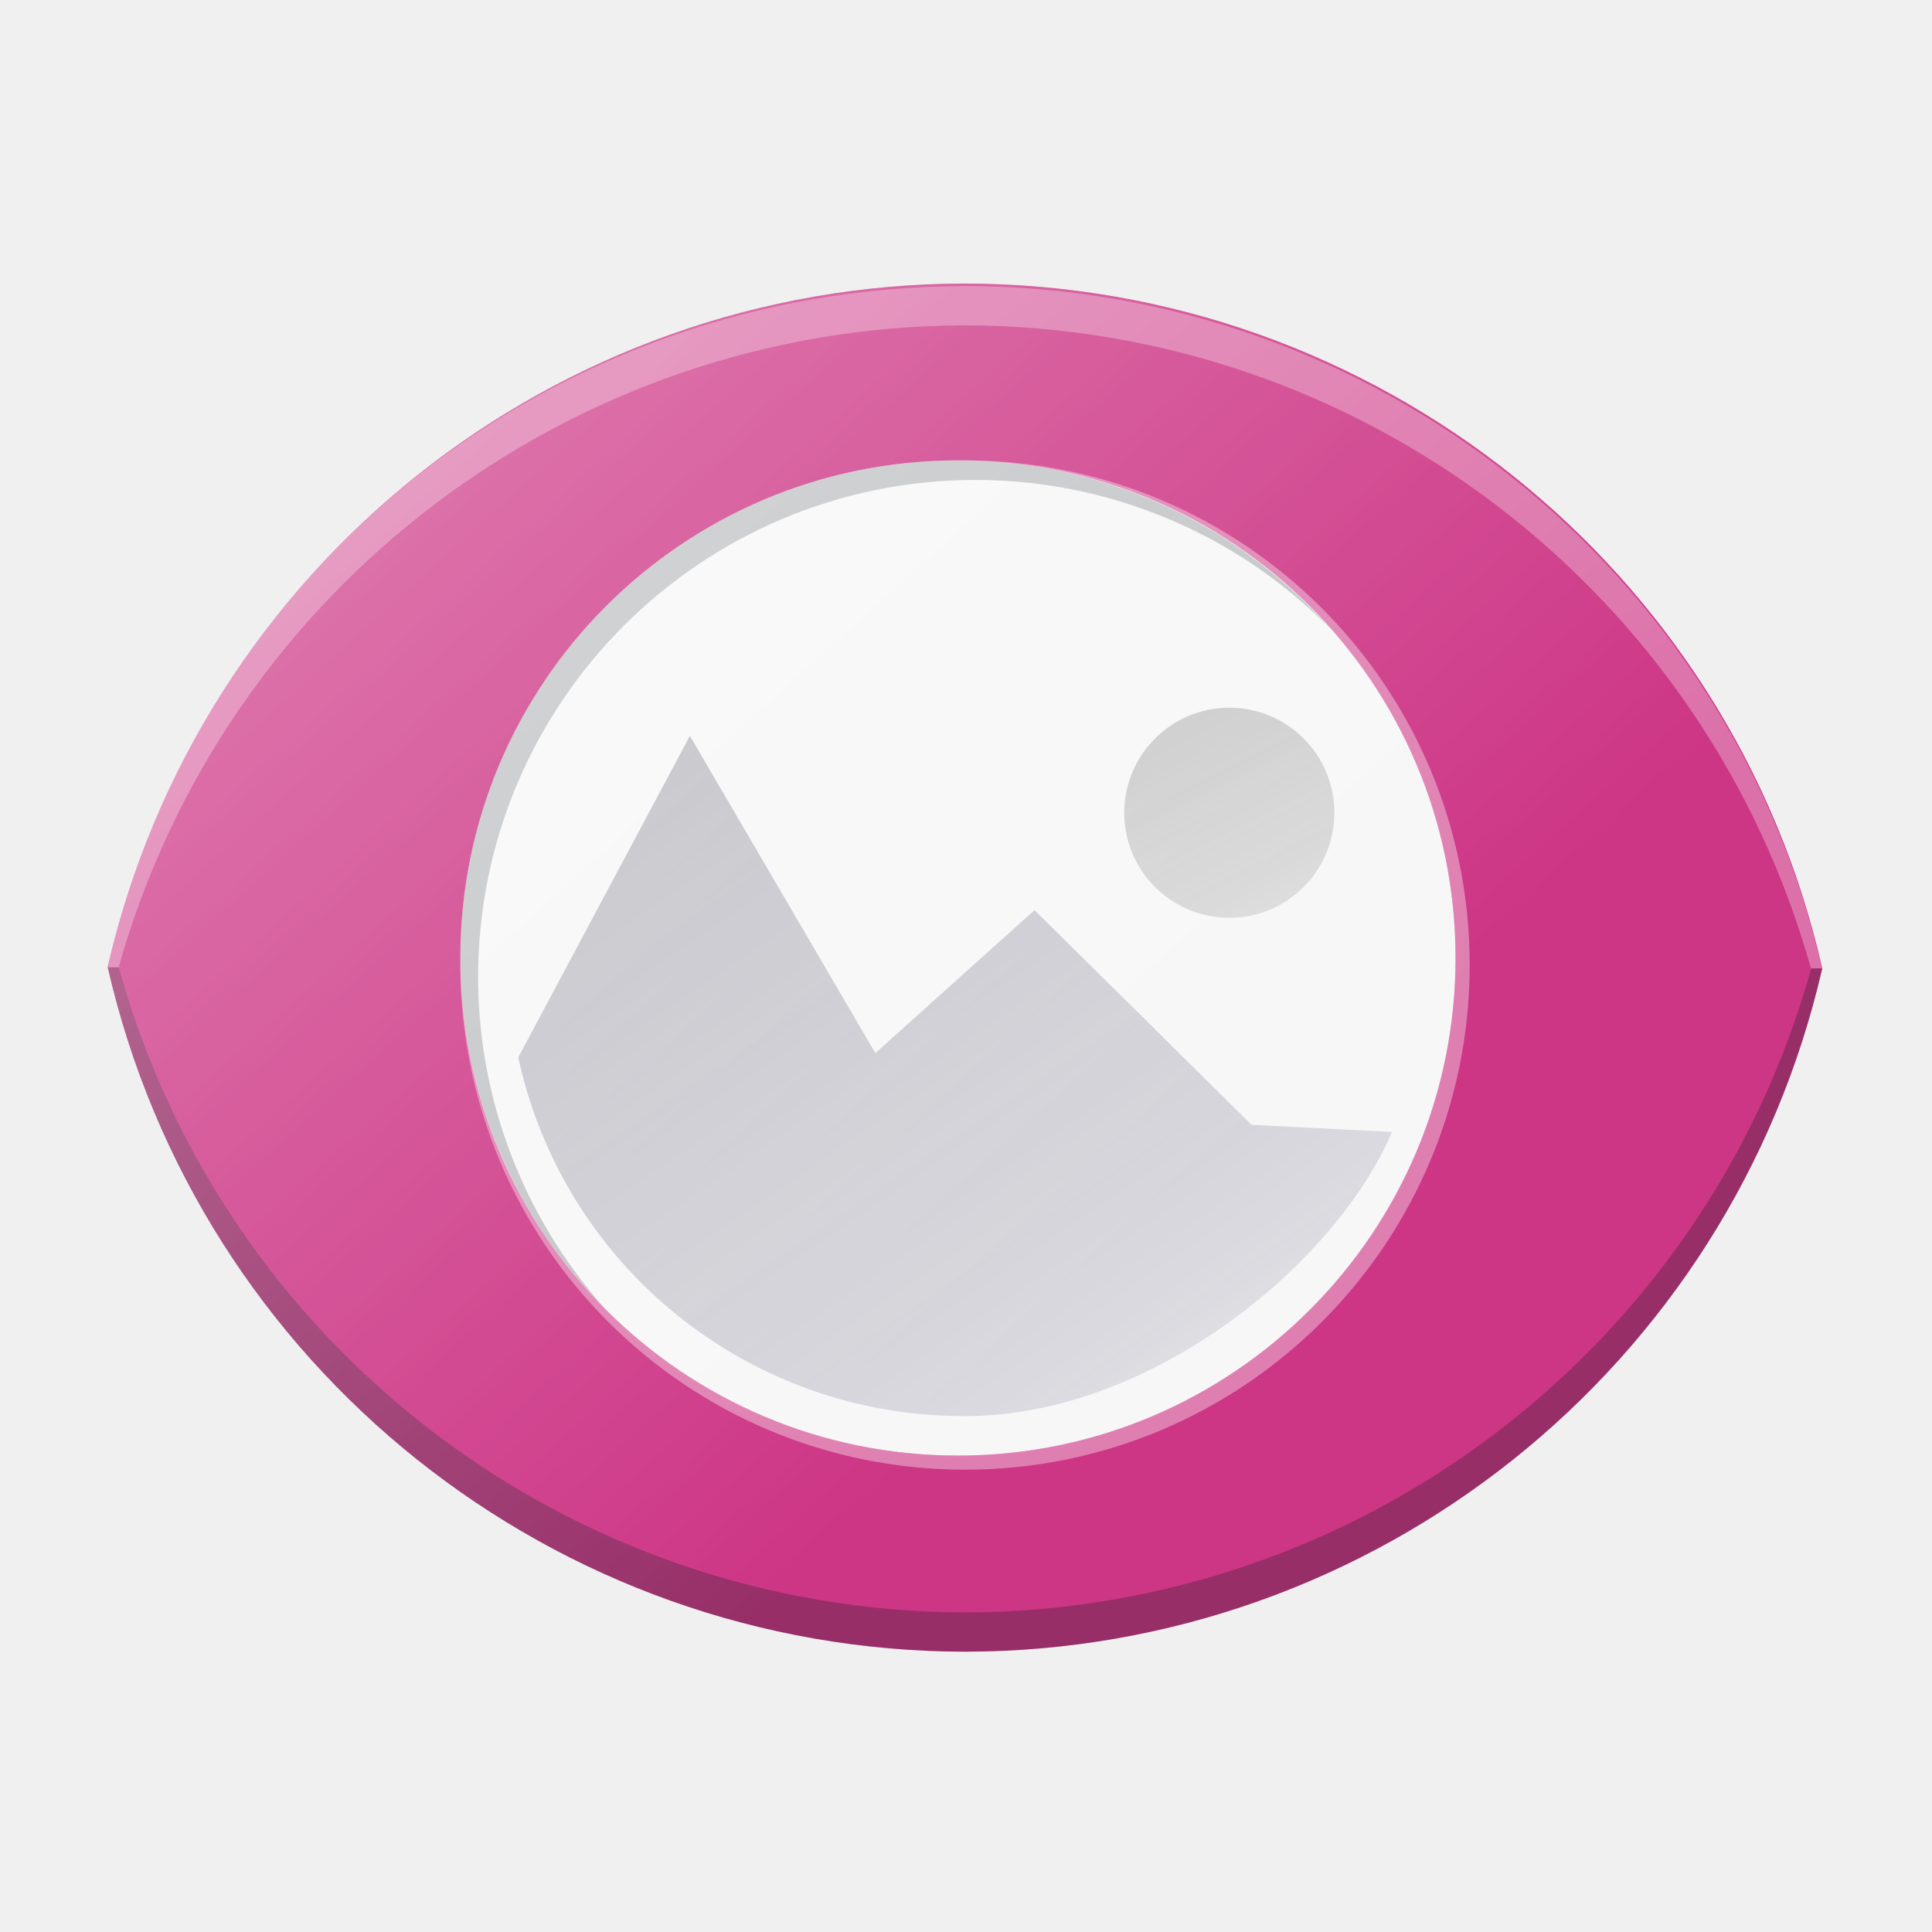
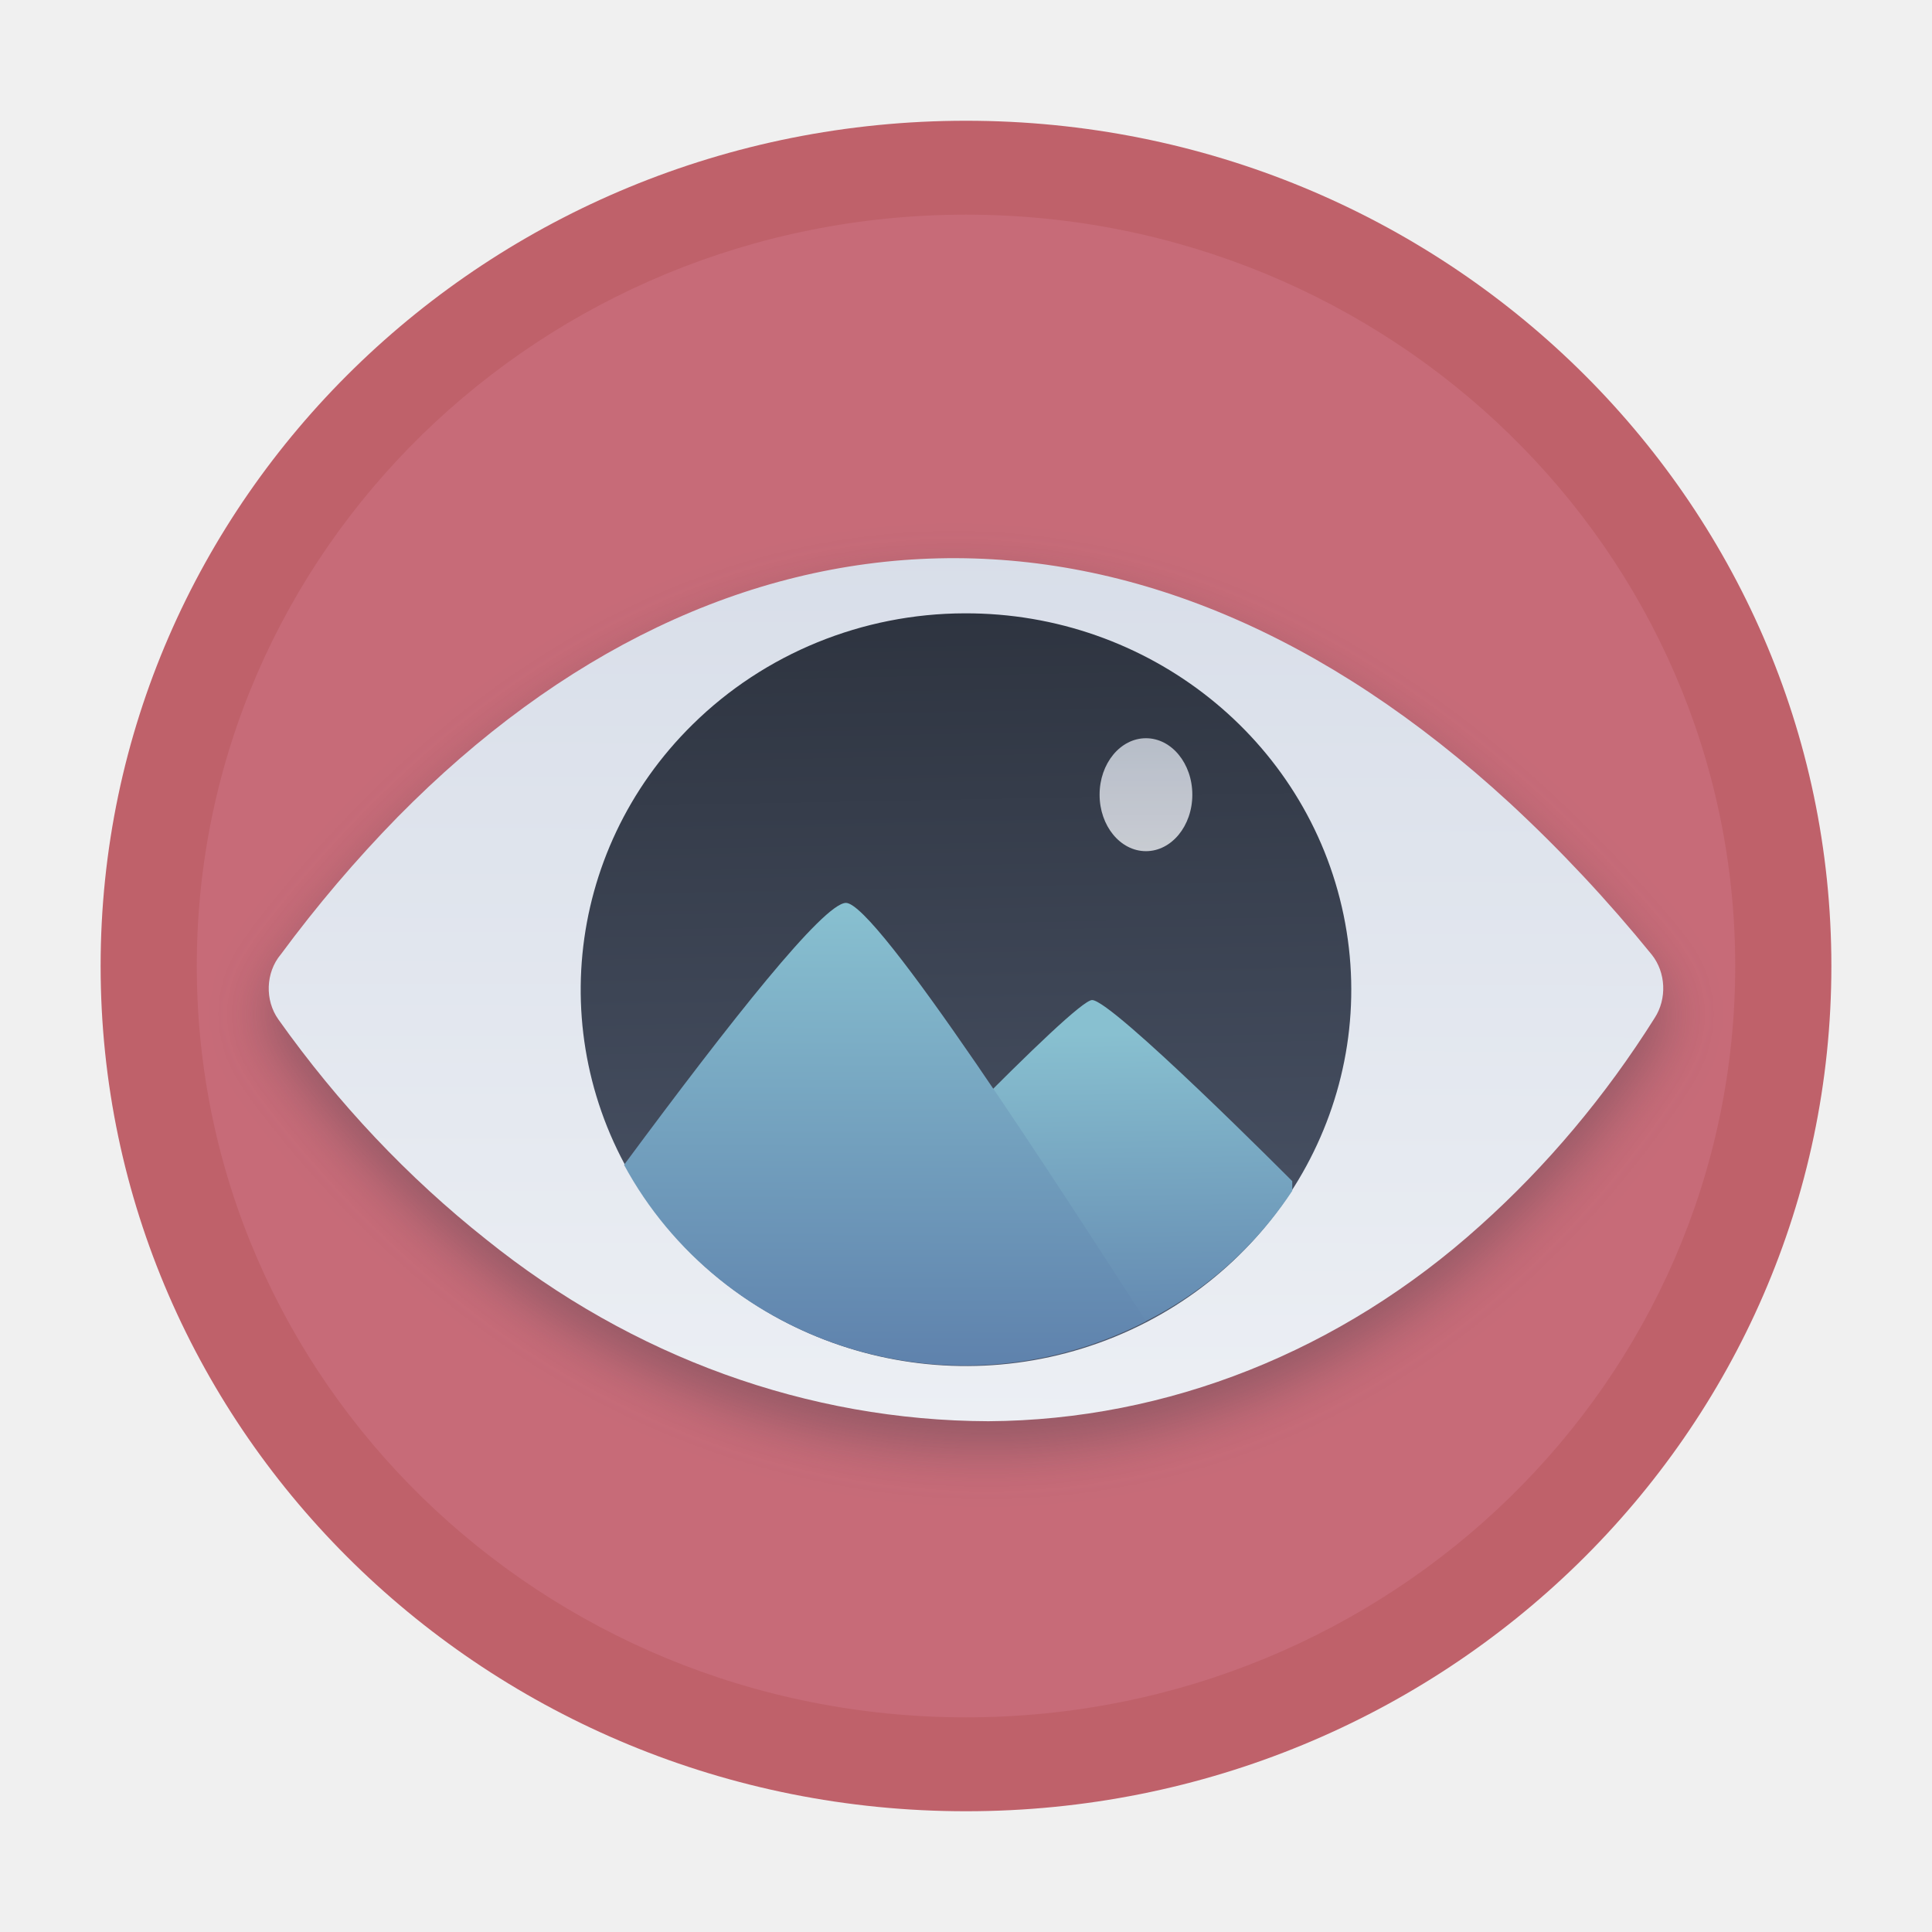
- <svg xmlns="http://www.w3.org/2000/svg" xmlns:xlink="http://www.w3.org/1999/xlink" width="48" height="48" viewBox="0 0 48 48" version="1.1">
-   <defs>
+ <svg xmlns="http://www.w3.org/2000/svg" xmlns:xlink="http://www.w3.org/1999/xlink" width="48" height="48" viewBox="0 0 48 48" version="1.1" id="svg230">
+   <defs id="defs202">
    <linearGradient id="linearGradient4204">
-       <stop offset="0" style="stop-color:#424242;stop-opacity:1;" />
-       <stop offset="1" style="stop-color:#424242;stop-opacity:0.328" />
+       <stop offset="0" style="stop-color:#424242;stop-opacity:1;" id="stop181" />
+       <stop offset="1" style="stop-color:#424242;stop-opacity:0.328" id="stop183" />
    </linearGradient>
    <linearGradient id="linearGradient4198">
-       <stop offset="0" style="stop-color:#23232b;stop-opacity:1" />
-       <stop style="stop-color:#332e56;stop-opacity:0.369" offset=".88" />
-       <stop offset="1" style="stop-color:#302e51;stop-opacity:0.176" />
+       <stop offset="0" style="stop-color:#23232b;stop-opacity:1" id="stop186" />
+       <stop style="stop-color:#332e56;stop-opacity:0.369" offset=".88" id="stop188" />
+       <stop offset="1" style="stop-color:#302e51;stop-opacity:0.176" id="stop190" />
    </linearGradient>
    <linearGradient id="linearGradient4416">
-       <stop style="stop-color:#ffffff;stop-opacity:0" offset="0" />
-       <stop style="stop-color:#ffffff;stop-opacity:1" offset="1" />
+       <stop style="stop-color:#ffffff;stop-opacity:0" offset="0" id="stop193" />
+       <stop style="stop-color:#ffffff;stop-opacity:1" offset="1" id="stop195" />
    </linearGradient>
    <linearGradient xlink:href="#linearGradient4416" id="linearGradient5033" gradientUnits="userSpaceOnUse" gradientTransform="matrix(0.9760952,0,0,0.9760952,43.29604,0.6156402)" x1="42.483" y1="35.069" x2="14.753" y2="4.339" />
    <linearGradient xlink:href="#linearGradient4198" id="linearGradient4194" gradientUnits="userSpaceOnUse" gradientTransform="matrix(1.080067,0,0,1.080067,-2.014721,1002.32)" x1="11.587" y1="5.757" x2="31.626" y2="35.134" />
    <linearGradient xlink:href="#linearGradient4204" id="linearGradient4196" gradientUnits="userSpaceOnUse" gradientTransform="matrix(1.108791,0,0,1.108791,-1.772208,-110.9791)" x1="23.926" y1="1011.621" x2="31.169" y2="1026.079" />
    <linearGradient xlink:href="#linearGradient4416" id="linearGradient4212" gradientUnits="userSpaceOnUse" gradientTransform="matrix(0.9760952,0,0,0.9760952,-16.70396,0.6156402)" x1="42.483" y1="35.069" x2="14.753" y2="4.339" />
+     <filter id="filter947" x="-0.049" y="-0.077" width="1.097" height="1.154" color-interpolation-filters="sRGB">
+       <feGaussianBlur stdDeviation="0.578" id="feGaussianBlur29" />
+     </filter>
+     <linearGradient id="linearGradient3738" x1="-24.014" x2="-24.047" y1="0.147" y2="18.525" gradientUnits="userSpaceOnUse" gradientTransform="matrix(1.188415,0,0,1.188415,129.3287,-18.94243)">
+       <stop stop-color="#d8dee9" offset="0" id="stop24" />
+       <stop stop-color="#eceff4" offset="1" id="stop26" />
+     </linearGradient>
+     <linearGradient id="linearGradient3334" x1="40.855" x2="41.064" y1="-15.079" y2="-4.453" gradientUnits="userSpaceOnUse" gradientTransform="matrix(1.739959,0,0,1.739959,29.9807,9.164785)">
+       <stop stop-color="#2e3440" offset="0" id="stop19" />
+       <stop stop-color="#4c566a" offset="1" id="stop21" />
+     </linearGradient>
+     <linearGradient id="linearGradient4322" x1="8.757" x2="8.726" y1="11.518" y2="9.102" gradientTransform="matrix(2.953406,0,0,3.441465,78.40378,-37.95678)" gradientUnits="userSpaceOnUse" xlink:href="#linearGradient3666" />
+     <linearGradient id="linearGradient3666">
+       <stop stop-color="#5e81ac" offset="0" id="stop8" />
+       <stop stop-color="#88c0d0" offset="1" id="stop10" />
+     </linearGradient>
+     <linearGradient id="linearGradient3668" x1="8.52" x2="8.531" y1="11.545" y2="8.06" gradientTransform="matrix(2.953406,0,0,3.319842,73.06211,-36.56656)" gradientUnits="userSpaceOnUse" xlink:href="#linearGradient3666" />
+     <linearGradient id="linearGradient5062" x1="10.908" x2="10.908" y1="6.763" y2="7.711" gradientTransform="matrix(2.953406,0,0,2.953406,73.24653,-33.94444)" gradientUnits="userSpaceOnUse">
+       <stop stop-color="#d8dee9" offset="0" id="stop14" />
+       <stop stop-color="#eceff4" offset="1" id="stop16" />
+     </linearGradient>
+     <filter id="filter947-3" x="-0.049" y="-0.077" width="1.097" height="1.154" color-interpolation-filters="sRGB">
+       <feGaussianBlur stdDeviation="0.578" id="feGaussianBlur29-6" />
+     </filter>
+     <linearGradient xlink:href="#linearGradient3738" id="linearGradient1204" gradientUnits="userSpaceOnUse" gradientTransform="matrix(1.216711,0,0,1.188415,52.90103,13.36729)" x1="-24.014" y1="0.147" x2="-24.047" y2="18.525" />
+     <linearGradient xlink:href="#linearGradient3334" id="linearGradient1206" gradientUnits="userSpaceOnUse" gradientTransform="matrix(1.781387,0,0,1.739959,-48.81241,41.47451)" x1="40.855" y1="-15.079" x2="41.064" y2="-4.453" />
+     <linearGradient xlink:href="#linearGradient3666" id="linearGradient1208" gradientUnits="userSpaceOnUse" gradientTransform="matrix(3.023726,0,0,3.441465,0.7636118,-5.647063)" x1="8.757" y1="11.518" x2="8.726" y2="9.102" />
+     <linearGradient xlink:href="#linearGradient3666" id="linearGradient1210" gradientUnits="userSpaceOnUse" gradientTransform="matrix(3.023726,0,0,3.319842,-4.705243,-4.256839)" x1="8.52" y1="11.545" x2="8.531" y2="8.06" />
+     <linearGradient xlink:href="#linearGradient5062" id="linearGradient1212" gradientUnits="userSpaceOnUse" gradientTransform="matrix(3.023726,0,0,2.953406,-4.516432,-1.634721)" x1="10.908" y1="6.763" x2="10.908" y2="7.711" />
  </defs>
-   <g transform="translate(0,-1004.362)">
-     <path d="m 23.975,1011.407 a 21.875,21.875 0 0 0 -21.299,16.979 21.875,21.875 0 0 0 21.299,17.011 21.875,21.875 0 0 0 21.299,-16.979 21.875,21.875 0 0 0 -21.299,-17.011 z" style="color:#000000;clip-rule:nonzero;display:inline;overflow:visible;visibility:visible;opacity:1;isolation:auto;mix-blend-mode:normal;color-interpolation:sRGB;color-interpolation-filters:linearRGB;solid-color:#000000;solid-opacity:1;fill:#cd3585;fill-opacity:1;fill-rule:nonzero;stroke:none;stroke-width:1;stroke-linecap:butt;stroke-linejoin:miter;stroke-miterlimit:4;stroke-dasharray:none;stroke-dashoffset:0;stroke-opacity:1;marker:none;color-rendering:auto;image-rendering:auto;shape-rendering:auto;text-rendering:auto;enable-background:accumulate" />
-     <path d="m 2.678,1028.395 a 21.875,21.875 0 0 0 21.298,17.004 21.875,21.875 0 0 0 21.298,-16.977 l -0.273,0 a 21.875,21.875 0 0 1 -21.024,16.001 21.875,21.875 0 0 1 -21.027,-16.028 l -0.271,0 z" style="color:#000000;clip-rule:nonzero;display:inline;overflow:visible;visibility:visible;opacity:0.3;isolation:auto;mix-blend-mode:normal;color-interpolation:sRGB;color-interpolation-filters:linearRGB;solid-color:#000000;solid-opacity:1;fill:#161e25;fill-opacity:1;fill-rule:nonzero;stroke:none;stroke-width:2.8;stroke-linecap:butt;stroke-linejoin:miter;stroke-miterlimit:4;stroke-dasharray:none;stroke-dashoffset:0;stroke-opacity:0.55;marker:none;color-rendering:auto;image-rendering:auto;shape-rendering:auto;text-rendering:auto;enable-background:accumulate" />
-     <path d="m 23.975,1011.47 c -10.197,0.013 -19.027,6.957 -21.293,16.899 0.002,0.01 0.003,0.018 0.004,0.025 l 0.261,0 c 2.643,-9.386 11.227,-15.927 21.029,-15.949 9.791,0.022 18.376,6.547 21.016,15.976 l 0.275,0 c -2.29,-9.915 -11.115,-16.941 -21.291,-16.952 z" style="color:#000000;clip-rule:nonzero;display:inline;overflow:visible;visibility:visible;opacity:0.3;isolation:auto;mix-blend-mode:normal;color-interpolation:sRGB;color-interpolation-filters:linearRGB;solid-color:#000000;solid-opacity:1;fill:#ffffff;fill-opacity:1;fill-rule:nonzero;stroke:none;stroke-width:2.8;stroke-linecap:butt;stroke-linejoin:miter;stroke-miterlimit:4;stroke-dasharray:none;stroke-dashoffset:0;stroke-opacity:0.55;marker:none;color-rendering:auto;image-rendering:auto;shape-rendering:auto;text-rendering:auto;enable-background:accumulate" />
-     <circle r="12.363" cy="1028.163" cx="23.8" style="color:#000000;clip-rule:nonzero;display:inline;overflow:visible;visibility:visible;opacity:1;isolation:auto;mix-blend-mode:normal;color-interpolation:sRGB;color-interpolation-filters:linearRGB;solid-color:#000000;solid-opacity:1;fill:#f7f7f7;fill-opacity:1;fill-rule:nonzero;stroke:none;stroke-width:1;stroke-linecap:butt;stroke-linejoin:miter;stroke-miterlimit:4;stroke-dasharray:none;stroke-dashoffset:0;stroke-opacity:1;marker:none;color-rendering:auto;image-rendering:auto;shape-rendering:auto;text-rendering:auto;enable-background:accumulate" />
-     <path d="m 17.14,1022.645 -4.264,7.987 c 1.124,5.194 5.716,8.904 11.031,8.911 4.601,0.051 9.26,-3.728 10.676,-7.058 l -3.488,-0.177 -5.393,-5.334 -3.954,3.553 z" style="opacity:0.391;fill:url(#linearGradient4194);fill-opacity:1;fill-rule:evenodd;stroke:none;stroke-width:1px;stroke-linecap:butt;stroke-linejoin:miter;stroke-opacity:1" />
-     <circle r="2.61" cy="1024.555" cx="30.542" style="color:#000000;clip-rule:nonzero;display:inline;overflow:visible;visibility:visible;opacity:0.458;isolation:auto;mix-blend-mode:normal;color-interpolation:sRGB;color-interpolation-filters:linearRGB;solid-color:#000000;solid-opacity:1;fill:url(#linearGradient4196);fill-opacity:1;fill-rule:nonzero;stroke:none;stroke-width:1;stroke-linecap:butt;stroke-linejoin:miter;stroke-miterlimit:4;stroke-dasharray:none;stroke-dashoffset:0;stroke-opacity:1;marker:none;color-rendering:auto;image-rendering:auto;shape-rendering:auto;text-rendering:auto;enable-background:accumulate" />
-     <path d="m 23.8,1015.801 a 12.363,12.363 0 0 0 -12.362,12.362 12.363,12.363 0 0 0 4.165,9.239 12.363,12.363 0 0 1 -3.169,-8.243 12.363,12.363 0 0 1 12.362,-12.362 12.363,12.363 0 0 1 8.197,3.123 12.363,12.363 0 0 0 -9.193,-4.119 z" style="color:#000000;clip-rule:nonzero;display:inline;overflow:visible;visibility:visible;opacity:0;isolation:auto;mix-blend-mode:normal;color-interpolation:sRGB;color-interpolation-filters:linearRGB;solid-color:#000000;solid-opacity:1;fill:#161e25;fill-opacity:1;fill-rule:nonzero;stroke:none;stroke-width:2.8;stroke-linecap:butt;stroke-linejoin:miter;stroke-miterlimit:4;stroke-dasharray:none;stroke-dashoffset:0;stroke-opacity:0.55;marker:none;color-rendering:auto;image-rendering:auto;shape-rendering:auto;text-rendering:auto;enable-background:accumulate" />
-     <path d="m 23.8,1015.801 a 12.363,12.363 0 0 0 -12.362,12.362 12.363,12.363 0 0 0 3.572,8.687 12.363,12.363 0 0 1 -3.132,-8.202 12.363,12.363 0 0 1 12.362,-12.362 12.363,12.363 0 0 1 8.782,3.667 12.363,12.363 0 0 0 -9.222,-4.152 z" style="color:#000000;clip-rule:nonzero;display:inline;overflow:visible;visibility:visible;opacity:0.242;isolation:auto;mix-blend-mode:normal;color-interpolation:sRGB;color-interpolation-filters:linearRGB;solid-color:#000000;solid-opacity:1;fill:#161e25;fill-opacity:1;fill-rule:nonzero;stroke:none;stroke-width:2.8;stroke-linecap:butt;stroke-linejoin:miter;stroke-miterlimit:4;stroke-dasharray:none;stroke-dashoffset:0;stroke-opacity:0.55;marker:none;color-rendering:auto;image-rendering:auto;shape-rendering:auto;text-rendering:auto;enable-background:accumulate" />
-     <path d="m 23.977,1015.801 a 12.539,12.539 0 0 0 -0.103,0 12.363,12.363 0 0 1 12.288,12.358 12.363,12.363 0 0 1 -12.362,12.366 12.363,12.363 0 0 1 -12.358,-12.261 12.539,12.539 0 0 0 -0.004,0.073 12.539,12.539 0 0 0 12.539,12.539 12.539,12.539 0 0 0 12.537,-12.539 12.539,12.539 0 0 0 -12.537,-12.537 z" style="color:#000000;clip-rule:nonzero;display:inline;overflow:visible;visibility:visible;opacity:0.367;isolation:auto;mix-blend-mode:normal;color-interpolation:sRGB;color-interpolation-filters:linearRGB;solid-color:#000000;solid-opacity:1;fill:#ffffff;fill-opacity:1;fill-rule:nonzero;stroke:none;stroke-width:2.8;stroke-linecap:butt;stroke-linejoin:miter;stroke-miterlimit:4;stroke-dasharray:none;stroke-dashoffset:0;stroke-opacity:0.55;marker:none;color-rendering:auto;image-rendering:auto;shape-rendering:auto;text-rendering:auto;enable-background:accumulate" />
-   </g>
-   <g style="display:inline">
-     <path d="M 83.975,7.045 A 21.875,21.875 0 0 0 62.677,24.024 21.875,21.875 0 0 0 83.975,41.035 21.875,21.875 0 0 0 105.274,24.056 21.875,21.875 0 0 0 83.975,7.045 Z" style="color:#000000;clip-rule:nonzero;display:inline;overflow:visible;visibility:visible;opacity:0.45;isolation:auto;mix-blend-mode:normal;color-interpolation:sRGB;color-interpolation-filters:linearRGB;solid-color:#000000;solid-opacity:1;fill:url(#linearGradient5033);fill-opacity:1;fill-rule:nonzero;stroke:none;stroke-width:1;stroke-linecap:butt;stroke-linejoin:miter;stroke-miterlimit:4;stroke-dasharray:none;stroke-dashoffset:0;stroke-opacity:1;marker:none;color-rendering:auto;image-rendering:auto;shape-rendering:auto;text-rendering:auto;enable-background:accumulate" />
-     <path style="color:#000000;clip-rule:nonzero;display:inline;overflow:visible;visibility:visible;opacity:0.45;isolation:auto;mix-blend-mode:normal;color-interpolation:sRGB;color-interpolation-filters:linearRGB;solid-color:#000000;solid-opacity:1;fill:url(#linearGradient4212);fill-opacity:1;fill-rule:nonzero;stroke:none;stroke-width:1;stroke-linecap:butt;stroke-linejoin:miter;stroke-miterlimit:4;stroke-dasharray:none;stroke-dashoffset:0;stroke-opacity:1;marker:none;color-rendering:auto;image-rendering:auto;shape-rendering:auto;text-rendering:auto;enable-background:accumulate" d="M 23.975,7.045 A 21.875,21.875 0 0 0 2.677,24.024 21.875,21.875 0 0 0 23.975,41.035 21.875,21.875 0 0 0 45.274,24.056 21.875,21.875 0 0 0 23.975,7.045 Z" />
-   </g>
+   <ellipse cx="24" cy="24" style="fill:#bf616a;fill-opacity:1;stroke-width:0.787;paint-order:stroke fill markers" id="circle2" rx="21.5" ry="21" />
+   <ellipse cx="24" cy="24" opacity="0.15" style="opacity:1;fill:#c76b78;fill-opacity:1;stroke-width:0.787;paint-order:stroke fill markers" id="circle4" rx="19.111" ry="18.667" />
+   <path d="m -37.748,9.241 a 24.727,28.236 0 0 1 2.391,-2.879 c 3.33,-3.461 7.116,-5.31 11.036,-5.405 3.92,-0.095 7.899,1.566 11.666,5.112 a 28.247,32.255 0 0 1 2.905,3.175 0.927,1.058 0 0 1 0.058,1.323 18.508,21.135 0 0 1 -3.564,4.342 16.11,18.396 0 0 1 -10.04,4.088 17.609,20.108 0 0 1 -10.255,-3.799 20.703,23.64 0 0 1 -4.242,-4.598 0.913,1.042 0 0 1 0.044,-1.357 z" fill="#2e3440" filter="url(#filter947)" opacity="0.349" stroke-width="0.248" id="path47-2" transform="matrix(1.216711,0,0,1.188415,52.90103,13.36729)" style="filter:url(#filter947-3)" />
+   <path d="m 6.973,23.717 a 30.086,33.556 0 0 1 2.909,-3.421 c 4.051,-4.113 8.658,-6.311 13.428,-6.424 4.77,-0.113 9.61,1.861 14.194,6.075 a 34.368,38.332 0 0 1 3.535,3.773 1.128,1.258 0 0 1 0.07,1.572 22.519,25.117 0 0 1 -4.336,5.16 19.601,21.862 0 0 1 -12.216,4.858 21.425,23.897 0 0 1 -12.477,-4.515 25.19,28.094 0 0 1 -5.162,-5.465 1.111,1.239 0 0 1 0.054,-1.613 z" fill="url(#linearGradient3738)" stroke-width="0.298" id="path49-7" style="fill:url(#linearGradient1204)" />
+   <path d="m 23.966,15.238 a 9.572,9.35 0 1 1 -6.759,2.762 9.54,9.318 0 0 1 6.759,-2.762 z" fill="url(#linearGradient3334)" stroke-width="0.466" id="path51-0" style="fill:url(#linearGradient1206)" />
+   <path d="m 27.133,24.845 v 0.001 c -0.435,-1.62e-4 -5.275,5.063 -7.846,7.786 a 9.572,9.35 0 0 0 12.819,-3.046 v -0.24 c 0,0 -4.474,-4.5 -4.973,-4.5 z" fill="url(#linearGradient4322)" stroke-width="0.853" id="path53-9" style="fill:url(#linearGradient1208)" />
+   <path d="m 21.013,22.432 c -0.561,0.024 -2.827,2.885 -5.509,6.509 a 9.572,9.35 0 0 0 12.968,3.884 C 26.39,29.606 21.761,22.4 21.012,22.432 Z" fill="url(#linearGradient3668)" stroke-width="0.838" id="path55-3" style="fill:url(#linearGradient1210)" />
+   <ellipse cx="28.471" cy="19.744" rx="1.152" ry="1.403" fill="url(#linearGradient5062)" opacity="0.8" stroke-width="2.988" id="ellipse57-6" style="fill:url(#linearGradient1212)" />
</svg>
